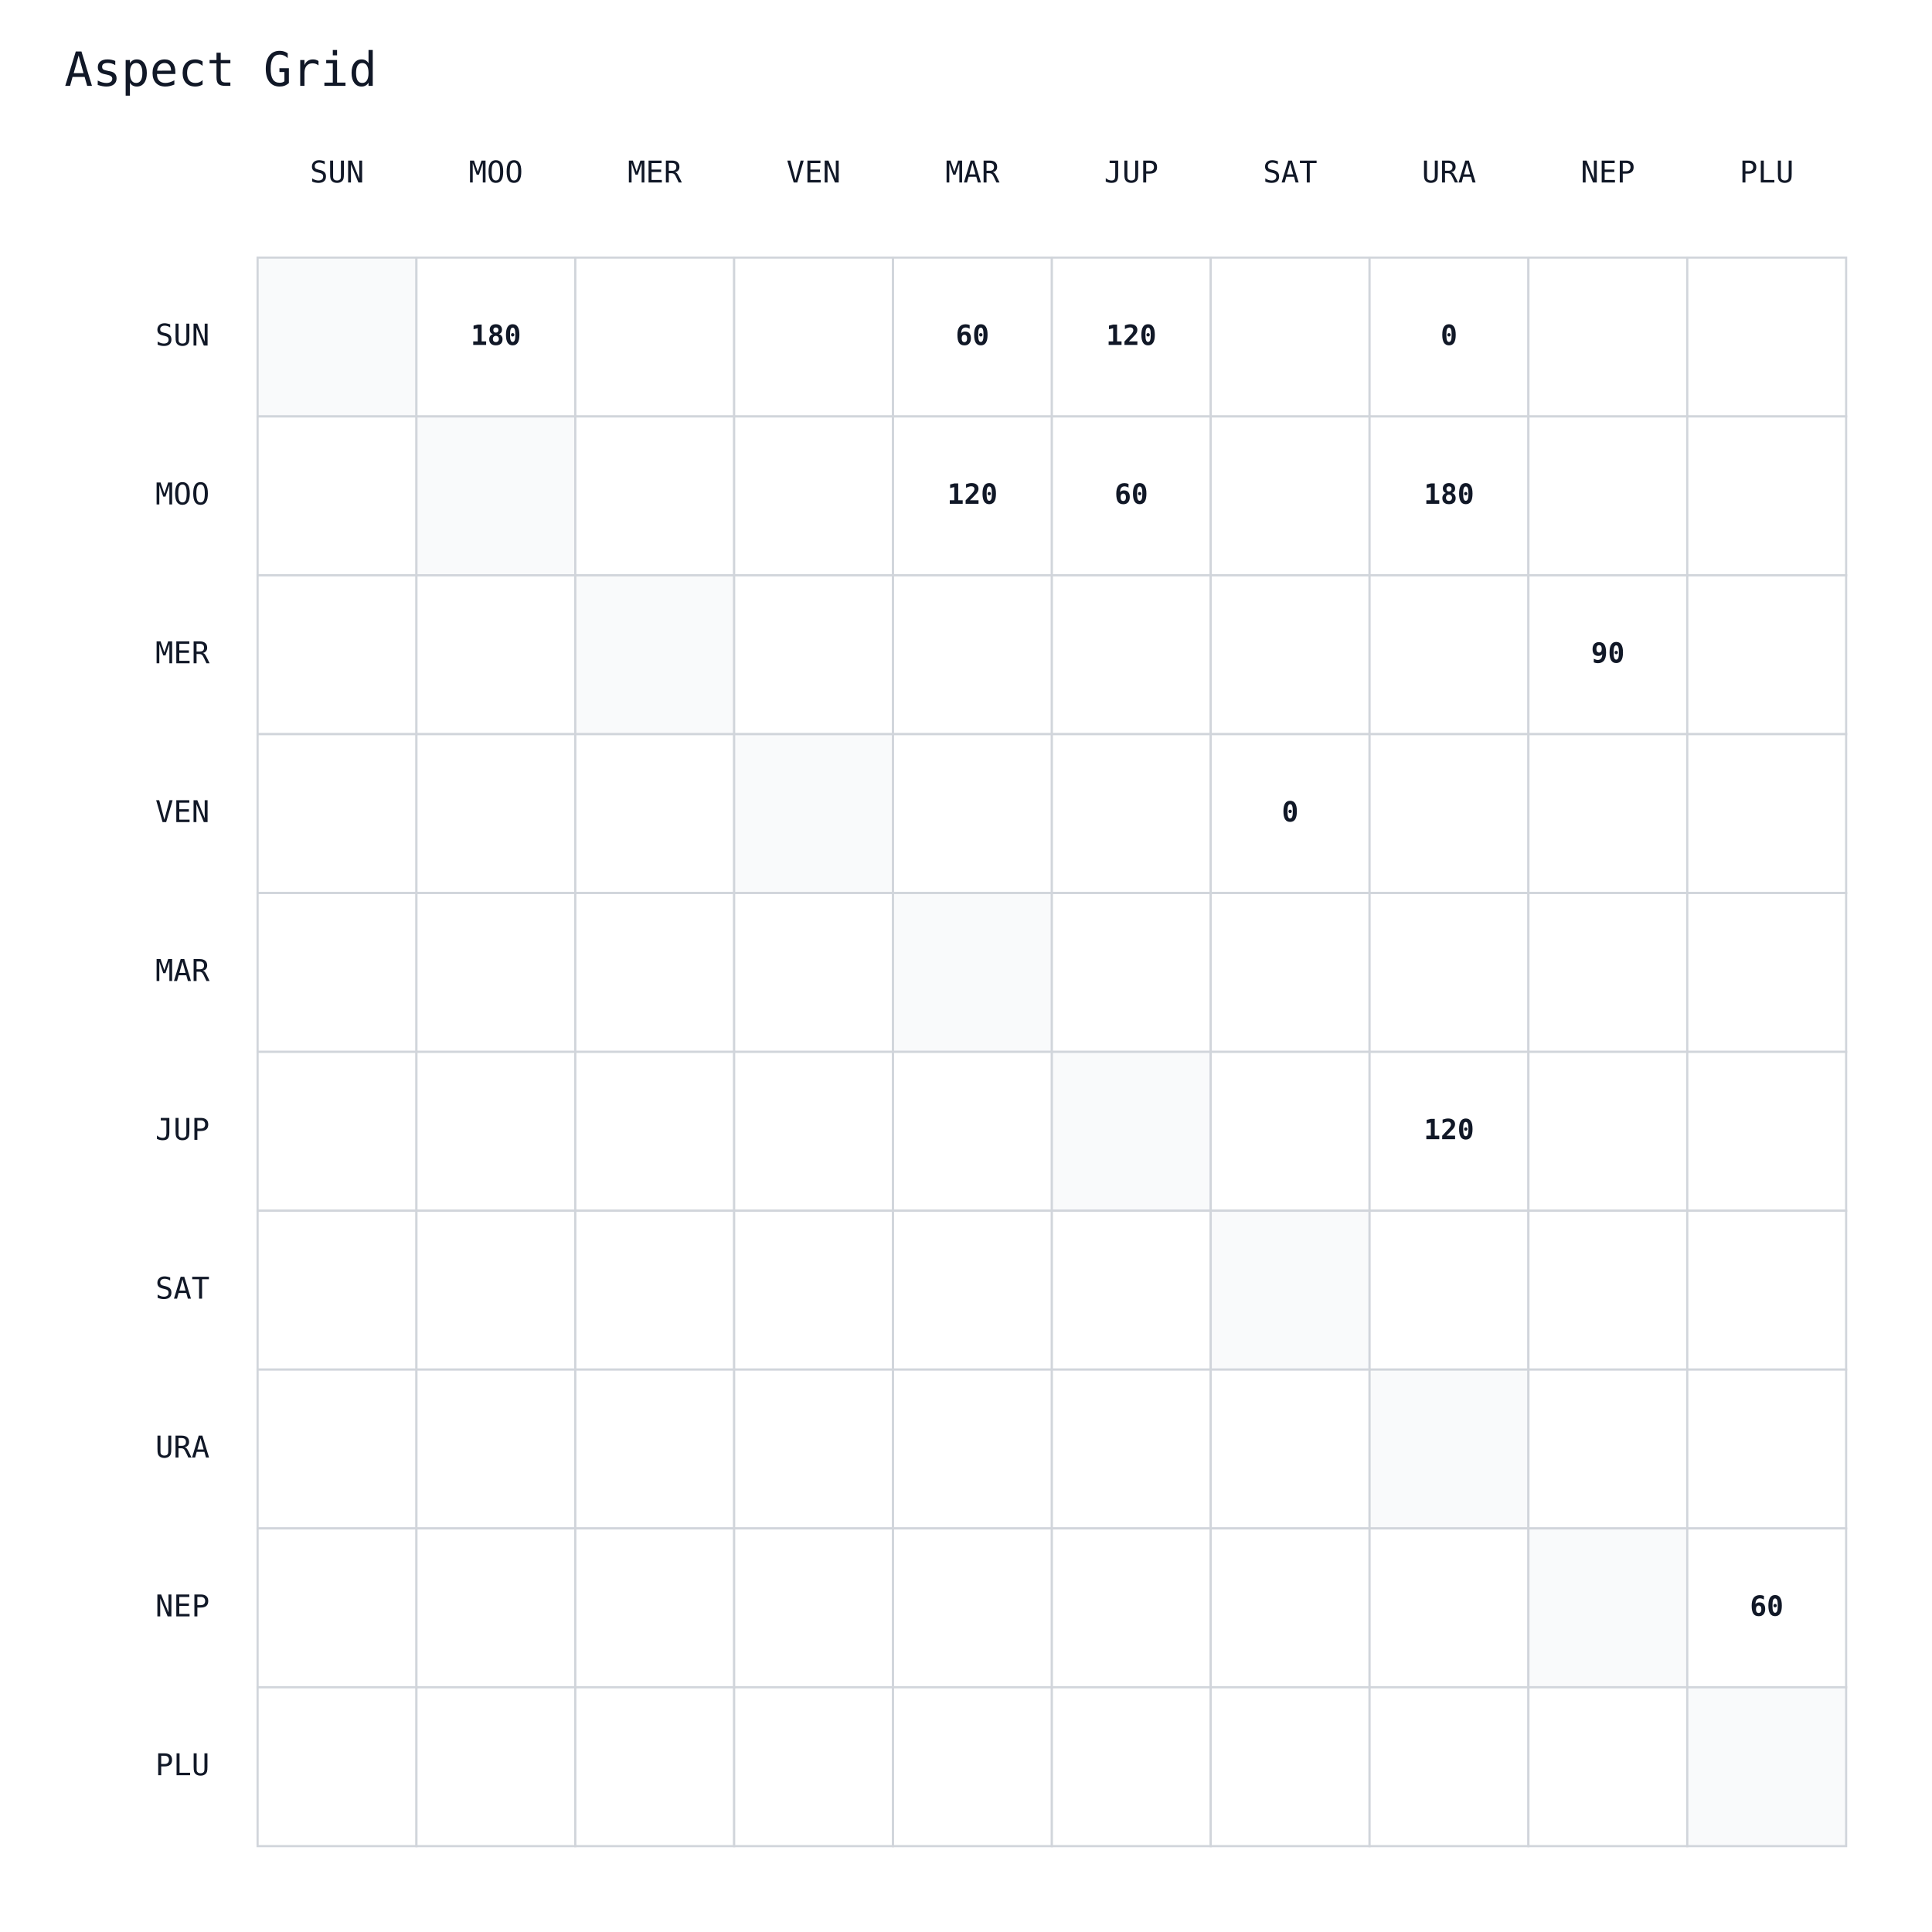
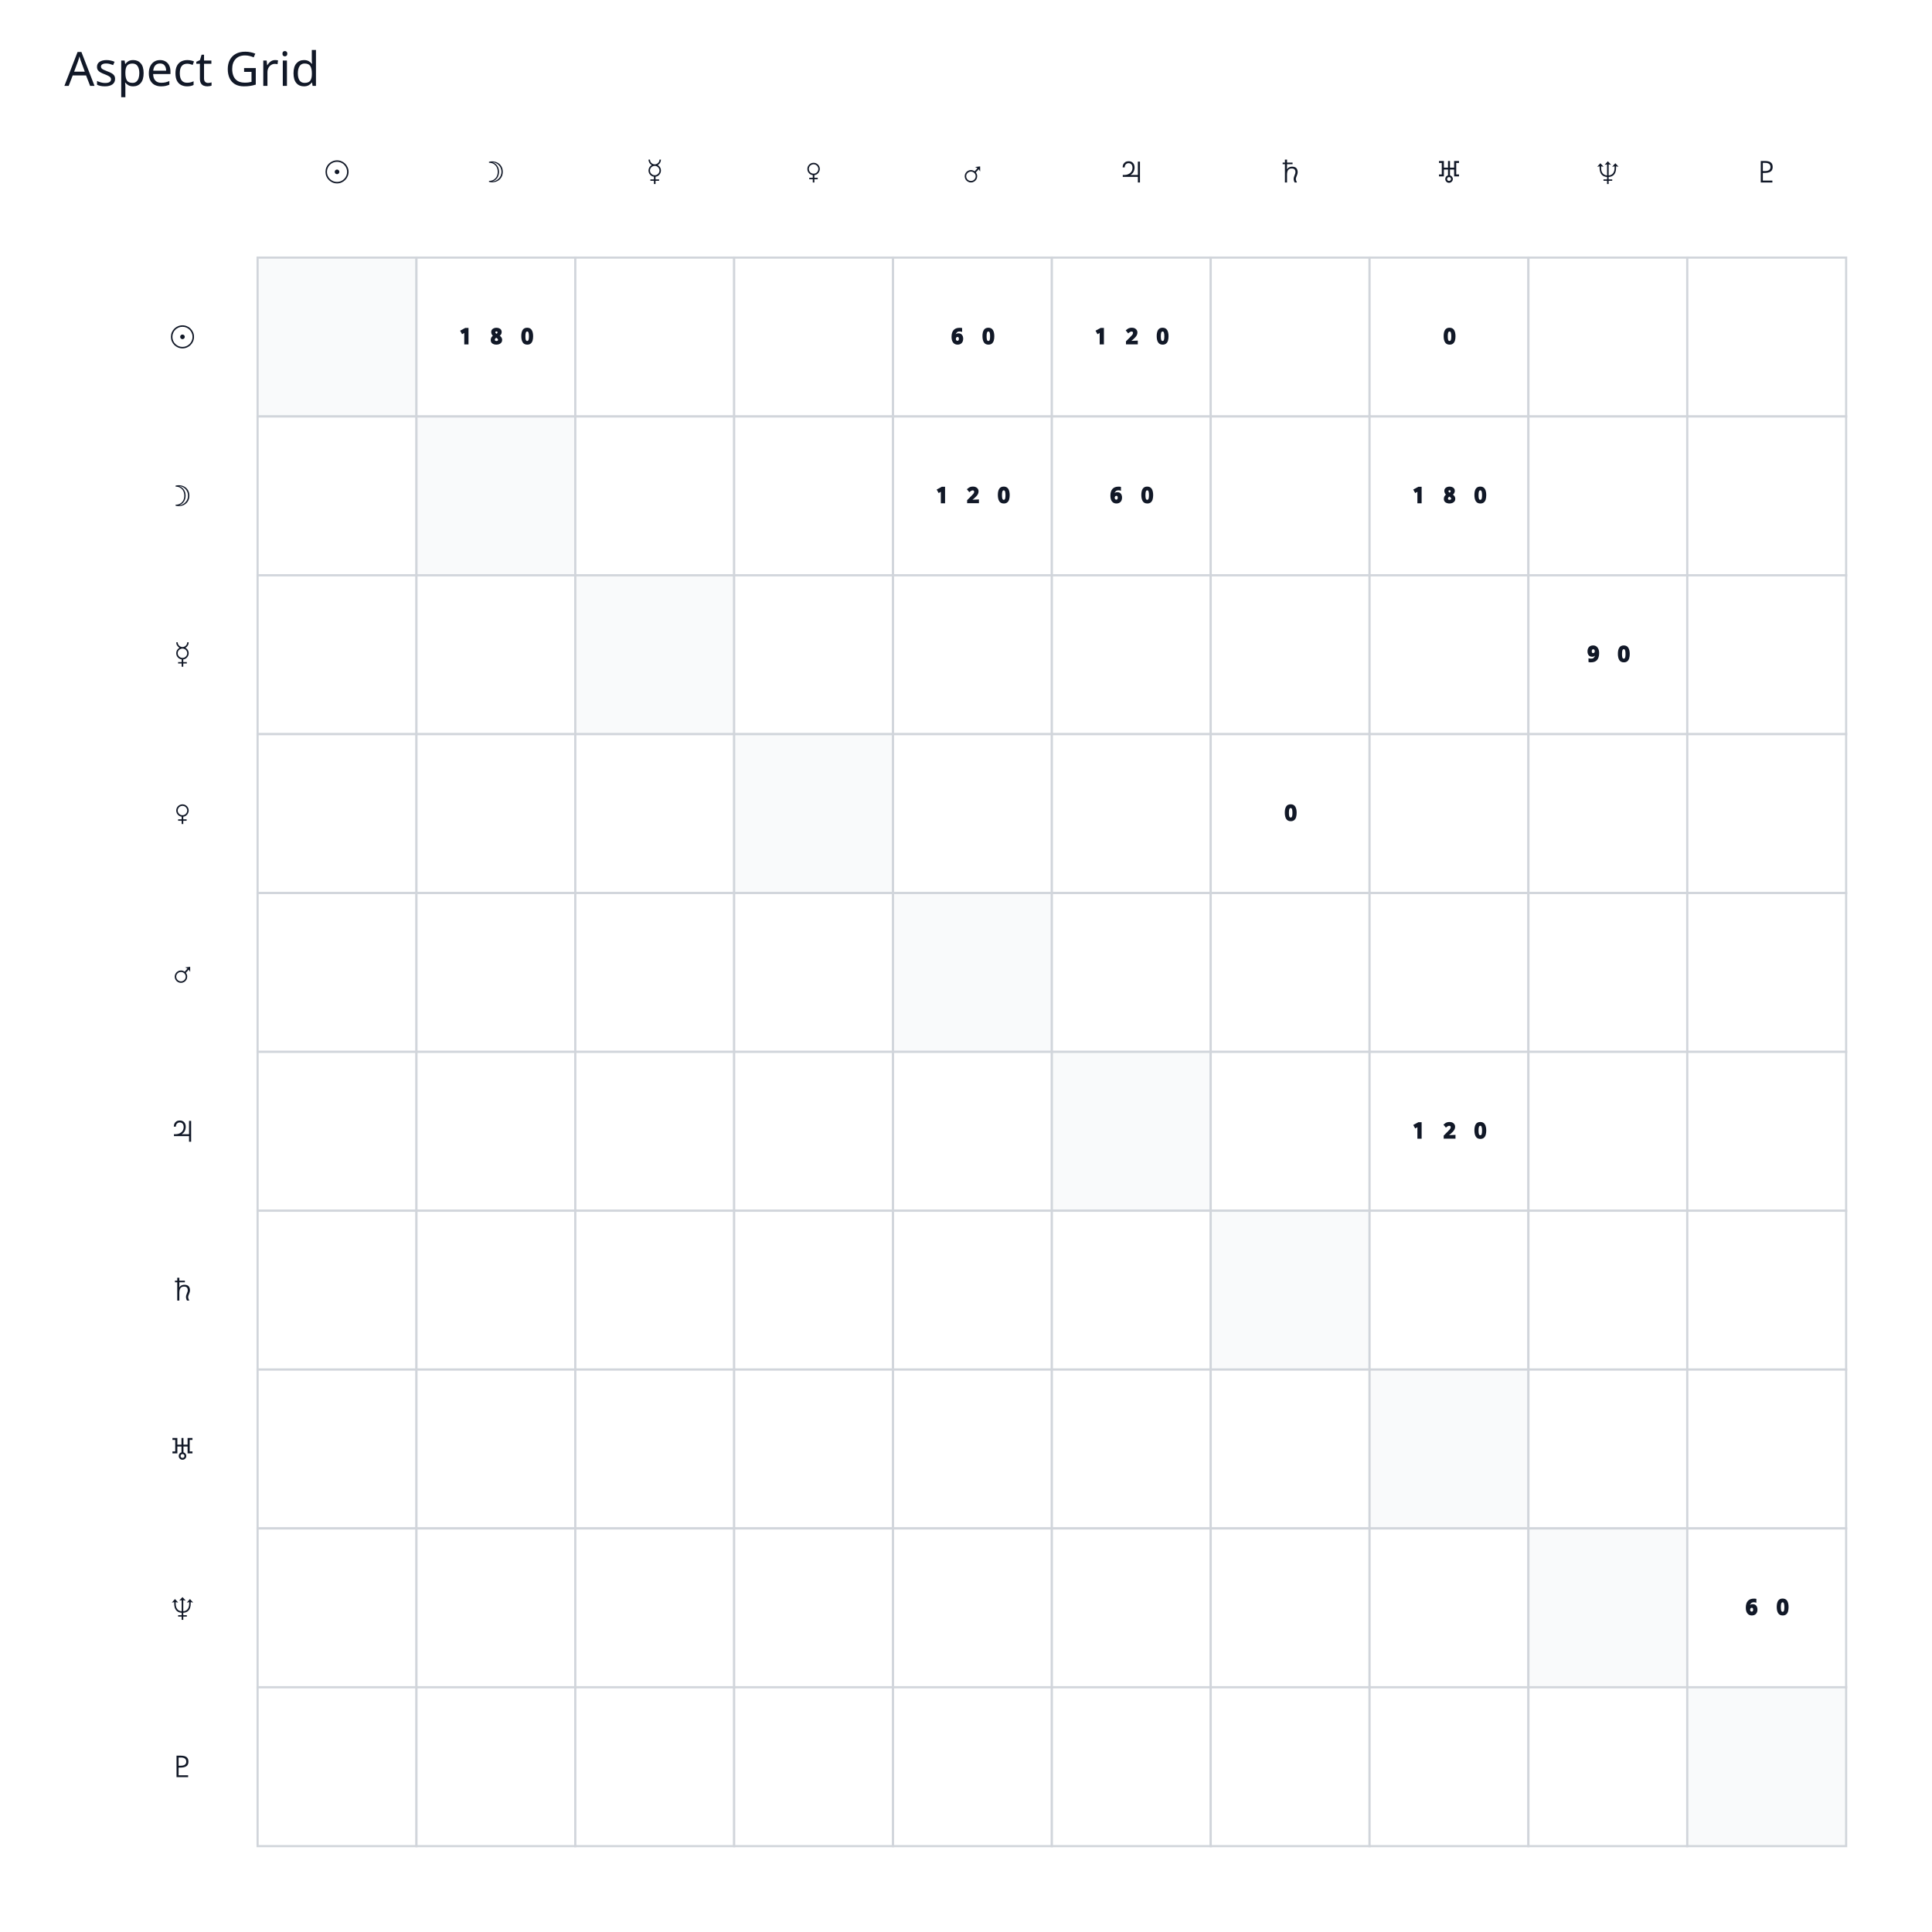
<svg xmlns="http://www.w3.org/2000/svg" width="900" height="900" viewBox="0 0 900 900">
  <rect width="100%" height="100%" fill="#ffffff" />
-   <style>text{font-family:Consolas,Menlo,monospace;fill:#111827} .lbl{font-size:14px} .val{font-size:13px;font-weight:700}</style>
-   <text x="30" y="40" font-size="22" font-family="Consolas,Menlo,monospace" fill="#111827">Aspect Grid</text>
-   <text class="lbl" x="157.00" y="85" text-anchor="middle">SUN</text>
-   <text class="lbl" x="85" y="157.00" text-anchor="middle" dominant-baseline="middle">SUN</text>
-   <text class="lbl" x="231.00" y="85" text-anchor="middle">MOO</text>
-   <text class="lbl" x="85" y="231.00" text-anchor="middle" dominant-baseline="middle">MOO</text>
-   <text class="lbl" x="305.00" y="85" text-anchor="middle">MER</text>
-   <text class="lbl" x="85" y="305.00" text-anchor="middle" dominant-baseline="middle">MER</text>
-   <text class="lbl" x="379.00" y="85" text-anchor="middle">VEN</text>
-   <text class="lbl" x="85" y="379.00" text-anchor="middle" dominant-baseline="middle">VEN</text>
-   <text class="lbl" x="453.00" y="85" text-anchor="middle">MAR</text>
-   <text class="lbl" x="85" y="453.00" text-anchor="middle" dominant-baseline="middle">MAR</text>
-   <text class="lbl" x="527.00" y="85" text-anchor="middle">JUP</text>
-   <text class="lbl" x="85" y="527.00" text-anchor="middle" dominant-baseline="middle">JUP</text>
-   <text class="lbl" x="601.00" y="85" text-anchor="middle">SAT</text>
-   <text class="lbl" x="85" y="601.00" text-anchor="middle" dominant-baseline="middle">SAT</text>
-   <text class="lbl" x="675.00" y="85" text-anchor="middle">URA</text>
-   <text class="lbl" x="85" y="675.00" text-anchor="middle" dominant-baseline="middle">URA</text>
-   <text class="lbl" x="749.00" y="85" text-anchor="middle">NEP</text>
-   <text class="lbl" x="85" y="749.00" text-anchor="middle" dominant-baseline="middle">NEP</text>
-   <text class="lbl" x="823.00" y="85" text-anchor="middle">PLU</text>
-   <text class="lbl" x="85" y="823.00" text-anchor="middle" dominant-baseline="middle">PLU</text>
+   <style>text{font-family:"Noto Sans Symbols 2","Noto Sans Symbols","Segoe UI Symbol","DejaVu Sans","Noto Sans","Segoe UI",sans-serif;fill:#111827} .lbl{font-size:14px} .val{font-size:13px;font-weight:700}</style>
+   <text x="30" y="40" font-size="22" fill="#111827">Aspect Grid</text>
+   <text class="lbl" x="157.00" y="85" text-anchor="middle">☉</text>
+   <text class="lbl" x="85" y="157.00" text-anchor="middle" dominant-baseline="middle">☉</text>
+   <text class="lbl" x="231.00" y="85" text-anchor="middle">☽</text>
+   <text class="lbl" x="85" y="231.00" text-anchor="middle" dominant-baseline="middle">☽</text>
+   <text class="lbl" x="305.00" y="85" text-anchor="middle">☿</text>
+   <text class="lbl" x="85" y="305.00" text-anchor="middle" dominant-baseline="middle">☿</text>
+   <text class="lbl" x="379.00" y="85" text-anchor="middle">♀</text>
+   <text class="lbl" x="85" y="379.00" text-anchor="middle" dominant-baseline="middle">♀</text>
+   <text class="lbl" x="453.00" y="85" text-anchor="middle">♂</text>
+   <text class="lbl" x="85" y="453.00" text-anchor="middle" dominant-baseline="middle">♂</text>
+   <text class="lbl" x="527.00" y="85" text-anchor="middle">♃</text>
+   <text class="lbl" x="85" y="527.00" text-anchor="middle" dominant-baseline="middle">♃</text>
+   <text class="lbl" x="601.00" y="85" text-anchor="middle">♄</text>
+   <text class="lbl" x="85" y="601.00" text-anchor="middle" dominant-baseline="middle">♄</text>
+   <text class="lbl" x="675.00" y="85" text-anchor="middle">♅</text>
+   <text class="lbl" x="85" y="675.00" text-anchor="middle" dominant-baseline="middle">♅</text>
+   <text class="lbl" x="749.00" y="85" text-anchor="middle">♆</text>
+   <text class="lbl" x="85" y="749.00" text-anchor="middle" dominant-baseline="middle">♆</text>
+   <text class="lbl" x="823.00" y="85" text-anchor="middle">♇</text>
+   <text class="lbl" x="85" y="823.00" text-anchor="middle" dominant-baseline="middle">♇</text>
  <rect x="120.00" y="120.00" width="74.00" height="74.00" fill="#f9fafb" stroke="#d1d5db" />
  <rect x="194.00" y="120.00" width="74.00" height="74.00" fill="#ffffff" stroke="#d1d5db" />
  <text class="val" x="231.00" y="157.00" text-anchor="middle" dominant-baseline="middle" fill="#7c3aed">180</text>
  <rect x="268.00" y="120.00" width="74.00" height="74.00" fill="#ffffff" stroke="#d1d5db" />
  <rect x="342.00" y="120.00" width="74.00" height="74.00" fill="#ffffff" stroke="#d1d5db" />
  <rect x="416.00" y="120.00" width="74.00" height="74.00" fill="#ffffff" stroke="#d1d5db" />
  <text class="val" x="453.00" y="157.00" text-anchor="middle" dominant-baseline="middle" fill="#2563eb">60</text>
  <rect x="490.00" y="120.00" width="74.00" height="74.00" fill="#ffffff" stroke="#d1d5db" />
  <text class="val" x="527.00" y="157.00" text-anchor="middle" dominant-baseline="middle" fill="#16a34a">120</text>
  <rect x="564.00" y="120.00" width="74.00" height="74.00" fill="#ffffff" stroke="#d1d5db" />
  <rect x="638.00" y="120.00" width="74.00" height="74.00" fill="#ffffff" stroke="#d1d5db" />
  <text class="val" x="675.00" y="157.00" text-anchor="middle" dominant-baseline="middle" fill="#111827">0</text>
  <rect x="712.00" y="120.00" width="74.00" height="74.00" fill="#ffffff" stroke="#d1d5db" />
  <rect x="786.00" y="120.00" width="74.00" height="74.00" fill="#ffffff" stroke="#d1d5db" />
  <rect x="120.00" y="194.00" width="74.00" height="74.00" fill="#ffffff" stroke="#d1d5db" />
  <rect x="194.00" y="194.00" width="74.00" height="74.00" fill="#f9fafb" stroke="#d1d5db" />
  <rect x="268.00" y="194.00" width="74.00" height="74.00" fill="#ffffff" stroke="#d1d5db" />
  <rect x="342.00" y="194.00" width="74.00" height="74.00" fill="#ffffff" stroke="#d1d5db" />
  <rect x="416.00" y="194.00" width="74.00" height="74.00" fill="#ffffff" stroke="#d1d5db" />
  <text class="val" x="453.00" y="231.00" text-anchor="middle" dominant-baseline="middle" fill="#16a34a">120</text>
  <rect x="490.00" y="194.00" width="74.00" height="74.00" fill="#ffffff" stroke="#d1d5db" />
  <text class="val" x="527.00" y="231.00" text-anchor="middle" dominant-baseline="middle" fill="#2563eb">60</text>
  <rect x="564.00" y="194.00" width="74.00" height="74.00" fill="#ffffff" stroke="#d1d5db" />
  <rect x="638.00" y="194.00" width="74.00" height="74.00" fill="#ffffff" stroke="#d1d5db" />
  <text class="val" x="675.00" y="231.00" text-anchor="middle" dominant-baseline="middle" fill="#7c3aed">180</text>
  <rect x="712.00" y="194.00" width="74.00" height="74.00" fill="#ffffff" stroke="#d1d5db" />
  <rect x="786.00" y="194.00" width="74.00" height="74.00" fill="#ffffff" stroke="#d1d5db" />
  <rect x="120.00" y="268.00" width="74.00" height="74.00" fill="#ffffff" stroke="#d1d5db" />
  <rect x="194.00" y="268.00" width="74.00" height="74.00" fill="#ffffff" stroke="#d1d5db" />
  <rect x="268.00" y="268.00" width="74.00" height="74.00" fill="#f9fafb" stroke="#d1d5db" />
  <rect x="342.00" y="268.00" width="74.00" height="74.00" fill="#ffffff" stroke="#d1d5db" />
  <rect x="416.00" y="268.00" width="74.00" height="74.00" fill="#ffffff" stroke="#d1d5db" />
  <rect x="490.00" y="268.00" width="74.00" height="74.00" fill="#ffffff" stroke="#d1d5db" />
  <rect x="564.00" y="268.00" width="74.00" height="74.00" fill="#ffffff" stroke="#d1d5db" />
  <rect x="638.00" y="268.00" width="74.00" height="74.00" fill="#ffffff" stroke="#d1d5db" />
  <rect x="712.00" y="268.00" width="74.00" height="74.00" fill="#ffffff" stroke="#d1d5db" />
  <text class="val" x="749.00" y="305.00" text-anchor="middle" dominant-baseline="middle" fill="#dc2626">90</text>
  <rect x="786.00" y="268.00" width="74.00" height="74.00" fill="#ffffff" stroke="#d1d5db" />
  <rect x="120.00" y="342.00" width="74.00" height="74.00" fill="#ffffff" stroke="#d1d5db" />
  <rect x="194.00" y="342.00" width="74.00" height="74.00" fill="#ffffff" stroke="#d1d5db" />
  <rect x="268.00" y="342.00" width="74.00" height="74.00" fill="#ffffff" stroke="#d1d5db" />
  <rect x="342.00" y="342.00" width="74.00" height="74.00" fill="#f9fafb" stroke="#d1d5db" />
  <rect x="416.00" y="342.00" width="74.00" height="74.00" fill="#ffffff" stroke="#d1d5db" />
  <rect x="490.00" y="342.00" width="74.00" height="74.00" fill="#ffffff" stroke="#d1d5db" />
  <rect x="564.00" y="342.00" width="74.00" height="74.00" fill="#ffffff" stroke="#d1d5db" />
  <text class="val" x="601.00" y="379.00" text-anchor="middle" dominant-baseline="middle" fill="#111827">0</text>
  <rect x="638.00" y="342.00" width="74.00" height="74.00" fill="#ffffff" stroke="#d1d5db" />
  <rect x="712.00" y="342.00" width="74.00" height="74.00" fill="#ffffff" stroke="#d1d5db" />
  <rect x="786.00" y="342.00" width="74.00" height="74.00" fill="#ffffff" stroke="#d1d5db" />
  <rect x="120.00" y="416.00" width="74.00" height="74.00" fill="#ffffff" stroke="#d1d5db" />
  <rect x="194.00" y="416.00" width="74.00" height="74.00" fill="#ffffff" stroke="#d1d5db" />
  <rect x="268.00" y="416.00" width="74.00" height="74.00" fill="#ffffff" stroke="#d1d5db" />
  <rect x="342.00" y="416.00" width="74.00" height="74.00" fill="#ffffff" stroke="#d1d5db" />
  <rect x="416.00" y="416.00" width="74.00" height="74.00" fill="#f9fafb" stroke="#d1d5db" />
  <rect x="490.00" y="416.00" width="74.00" height="74.00" fill="#ffffff" stroke="#d1d5db" />
  <rect x="564.00" y="416.00" width="74.00" height="74.00" fill="#ffffff" stroke="#d1d5db" />
  <rect x="638.00" y="416.00" width="74.00" height="74.00" fill="#ffffff" stroke="#d1d5db" />
  <rect x="712.00" y="416.00" width="74.00" height="74.00" fill="#ffffff" stroke="#d1d5db" />
  <rect x="786.00" y="416.00" width="74.00" height="74.00" fill="#ffffff" stroke="#d1d5db" />
  <rect x="120.00" y="490.00" width="74.00" height="74.00" fill="#ffffff" stroke="#d1d5db" />
  <rect x="194.00" y="490.00" width="74.00" height="74.00" fill="#ffffff" stroke="#d1d5db" />
  <rect x="268.00" y="490.00" width="74.00" height="74.00" fill="#ffffff" stroke="#d1d5db" />
  <rect x="342.00" y="490.00" width="74.00" height="74.00" fill="#ffffff" stroke="#d1d5db" />
  <rect x="416.00" y="490.00" width="74.00" height="74.00" fill="#ffffff" stroke="#d1d5db" />
  <rect x="490.00" y="490.00" width="74.00" height="74.00" fill="#f9fafb" stroke="#d1d5db" />
  <rect x="564.00" y="490.00" width="74.00" height="74.00" fill="#ffffff" stroke="#d1d5db" />
  <rect x="638.00" y="490.00" width="74.00" height="74.00" fill="#ffffff" stroke="#d1d5db" />
  <text class="val" x="675.00" y="527.00" text-anchor="middle" dominant-baseline="middle" fill="#16a34a">120</text>
  <rect x="712.00" y="490.00" width="74.00" height="74.00" fill="#ffffff" stroke="#d1d5db" />
  <rect x="786.00" y="490.00" width="74.00" height="74.00" fill="#ffffff" stroke="#d1d5db" />
  <rect x="120.00" y="564.00" width="74.00" height="74.00" fill="#ffffff" stroke="#d1d5db" />
  <rect x="194.00" y="564.00" width="74.00" height="74.00" fill="#ffffff" stroke="#d1d5db" />
  <rect x="268.00" y="564.00" width="74.00" height="74.00" fill="#ffffff" stroke="#d1d5db" />
  <rect x="342.00" y="564.00" width="74.00" height="74.00" fill="#ffffff" stroke="#d1d5db" />
  <rect x="416.00" y="564.00" width="74.00" height="74.00" fill="#ffffff" stroke="#d1d5db" />
  <rect x="490.00" y="564.00" width="74.00" height="74.00" fill="#ffffff" stroke="#d1d5db" />
  <rect x="564.00" y="564.00" width="74.00" height="74.00" fill="#f9fafb" stroke="#d1d5db" />
  <rect x="638.00" y="564.00" width="74.00" height="74.00" fill="#ffffff" stroke="#d1d5db" />
  <rect x="712.00" y="564.00" width="74.00" height="74.00" fill="#ffffff" stroke="#d1d5db" />
  <rect x="786.00" y="564.00" width="74.00" height="74.00" fill="#ffffff" stroke="#d1d5db" />
  <rect x="120.00" y="638.00" width="74.00" height="74.00" fill="#ffffff" stroke="#d1d5db" />
  <rect x="194.00" y="638.00" width="74.00" height="74.00" fill="#ffffff" stroke="#d1d5db" />
  <rect x="268.00" y="638.00" width="74.00" height="74.00" fill="#ffffff" stroke="#d1d5db" />
  <rect x="342.00" y="638.00" width="74.00" height="74.00" fill="#ffffff" stroke="#d1d5db" />
  <rect x="416.00" y="638.00" width="74.00" height="74.00" fill="#ffffff" stroke="#d1d5db" />
  <rect x="490.00" y="638.00" width="74.00" height="74.00" fill="#ffffff" stroke="#d1d5db" />
  <rect x="564.00" y="638.00" width="74.00" height="74.00" fill="#ffffff" stroke="#d1d5db" />
  <rect x="638.00" y="638.00" width="74.00" height="74.00" fill="#f9fafb" stroke="#d1d5db" />
  <rect x="712.00" y="638.00" width="74.00" height="74.00" fill="#ffffff" stroke="#d1d5db" />
  <rect x="786.00" y="638.00" width="74.00" height="74.00" fill="#ffffff" stroke="#d1d5db" />
  <rect x="120.00" y="712.00" width="74.00" height="74.00" fill="#ffffff" stroke="#d1d5db" />
  <rect x="194.00" y="712.00" width="74.00" height="74.00" fill="#ffffff" stroke="#d1d5db" />
  <rect x="268.00" y="712.00" width="74.00" height="74.00" fill="#ffffff" stroke="#d1d5db" />
  <rect x="342.00" y="712.00" width="74.00" height="74.00" fill="#ffffff" stroke="#d1d5db" />
  <rect x="416.00" y="712.00" width="74.00" height="74.00" fill="#ffffff" stroke="#d1d5db" />
  <rect x="490.00" y="712.00" width="74.00" height="74.00" fill="#ffffff" stroke="#d1d5db" />
  <rect x="564.00" y="712.00" width="74.00" height="74.00" fill="#ffffff" stroke="#d1d5db" />
  <rect x="638.00" y="712.00" width="74.00" height="74.00" fill="#ffffff" stroke="#d1d5db" />
  <rect x="712.00" y="712.00" width="74.00" height="74.00" fill="#f9fafb" stroke="#d1d5db" />
  <rect x="786.00" y="712.00" width="74.00" height="74.00" fill="#ffffff" stroke="#d1d5db" />
  <text class="val" x="823.00" y="749.00" text-anchor="middle" dominant-baseline="middle" fill="#2563eb">60</text>
  <rect x="120.00" y="786.00" width="74.00" height="74.00" fill="#ffffff" stroke="#d1d5db" />
  <rect x="194.00" y="786.00" width="74.00" height="74.00" fill="#ffffff" stroke="#d1d5db" />
  <rect x="268.00" y="786.00" width="74.00" height="74.00" fill="#ffffff" stroke="#d1d5db" />
  <rect x="342.00" y="786.00" width="74.00" height="74.00" fill="#ffffff" stroke="#d1d5db" />
  <rect x="416.00" y="786.00" width="74.00" height="74.00" fill="#ffffff" stroke="#d1d5db" />
  <rect x="490.00" y="786.00" width="74.00" height="74.00" fill="#ffffff" stroke="#d1d5db" />
  <rect x="564.00" y="786.00" width="74.00" height="74.00" fill="#ffffff" stroke="#d1d5db" />
  <rect x="638.00" y="786.00" width="74.00" height="74.00" fill="#ffffff" stroke="#d1d5db" />
  <rect x="712.00" y="786.00" width="74.00" height="74.00" fill="#ffffff" stroke="#d1d5db" />
  <rect x="786.00" y="786.00" width="74.00" height="74.00" fill="#f9fafb" stroke="#d1d5db" />
</svg>
